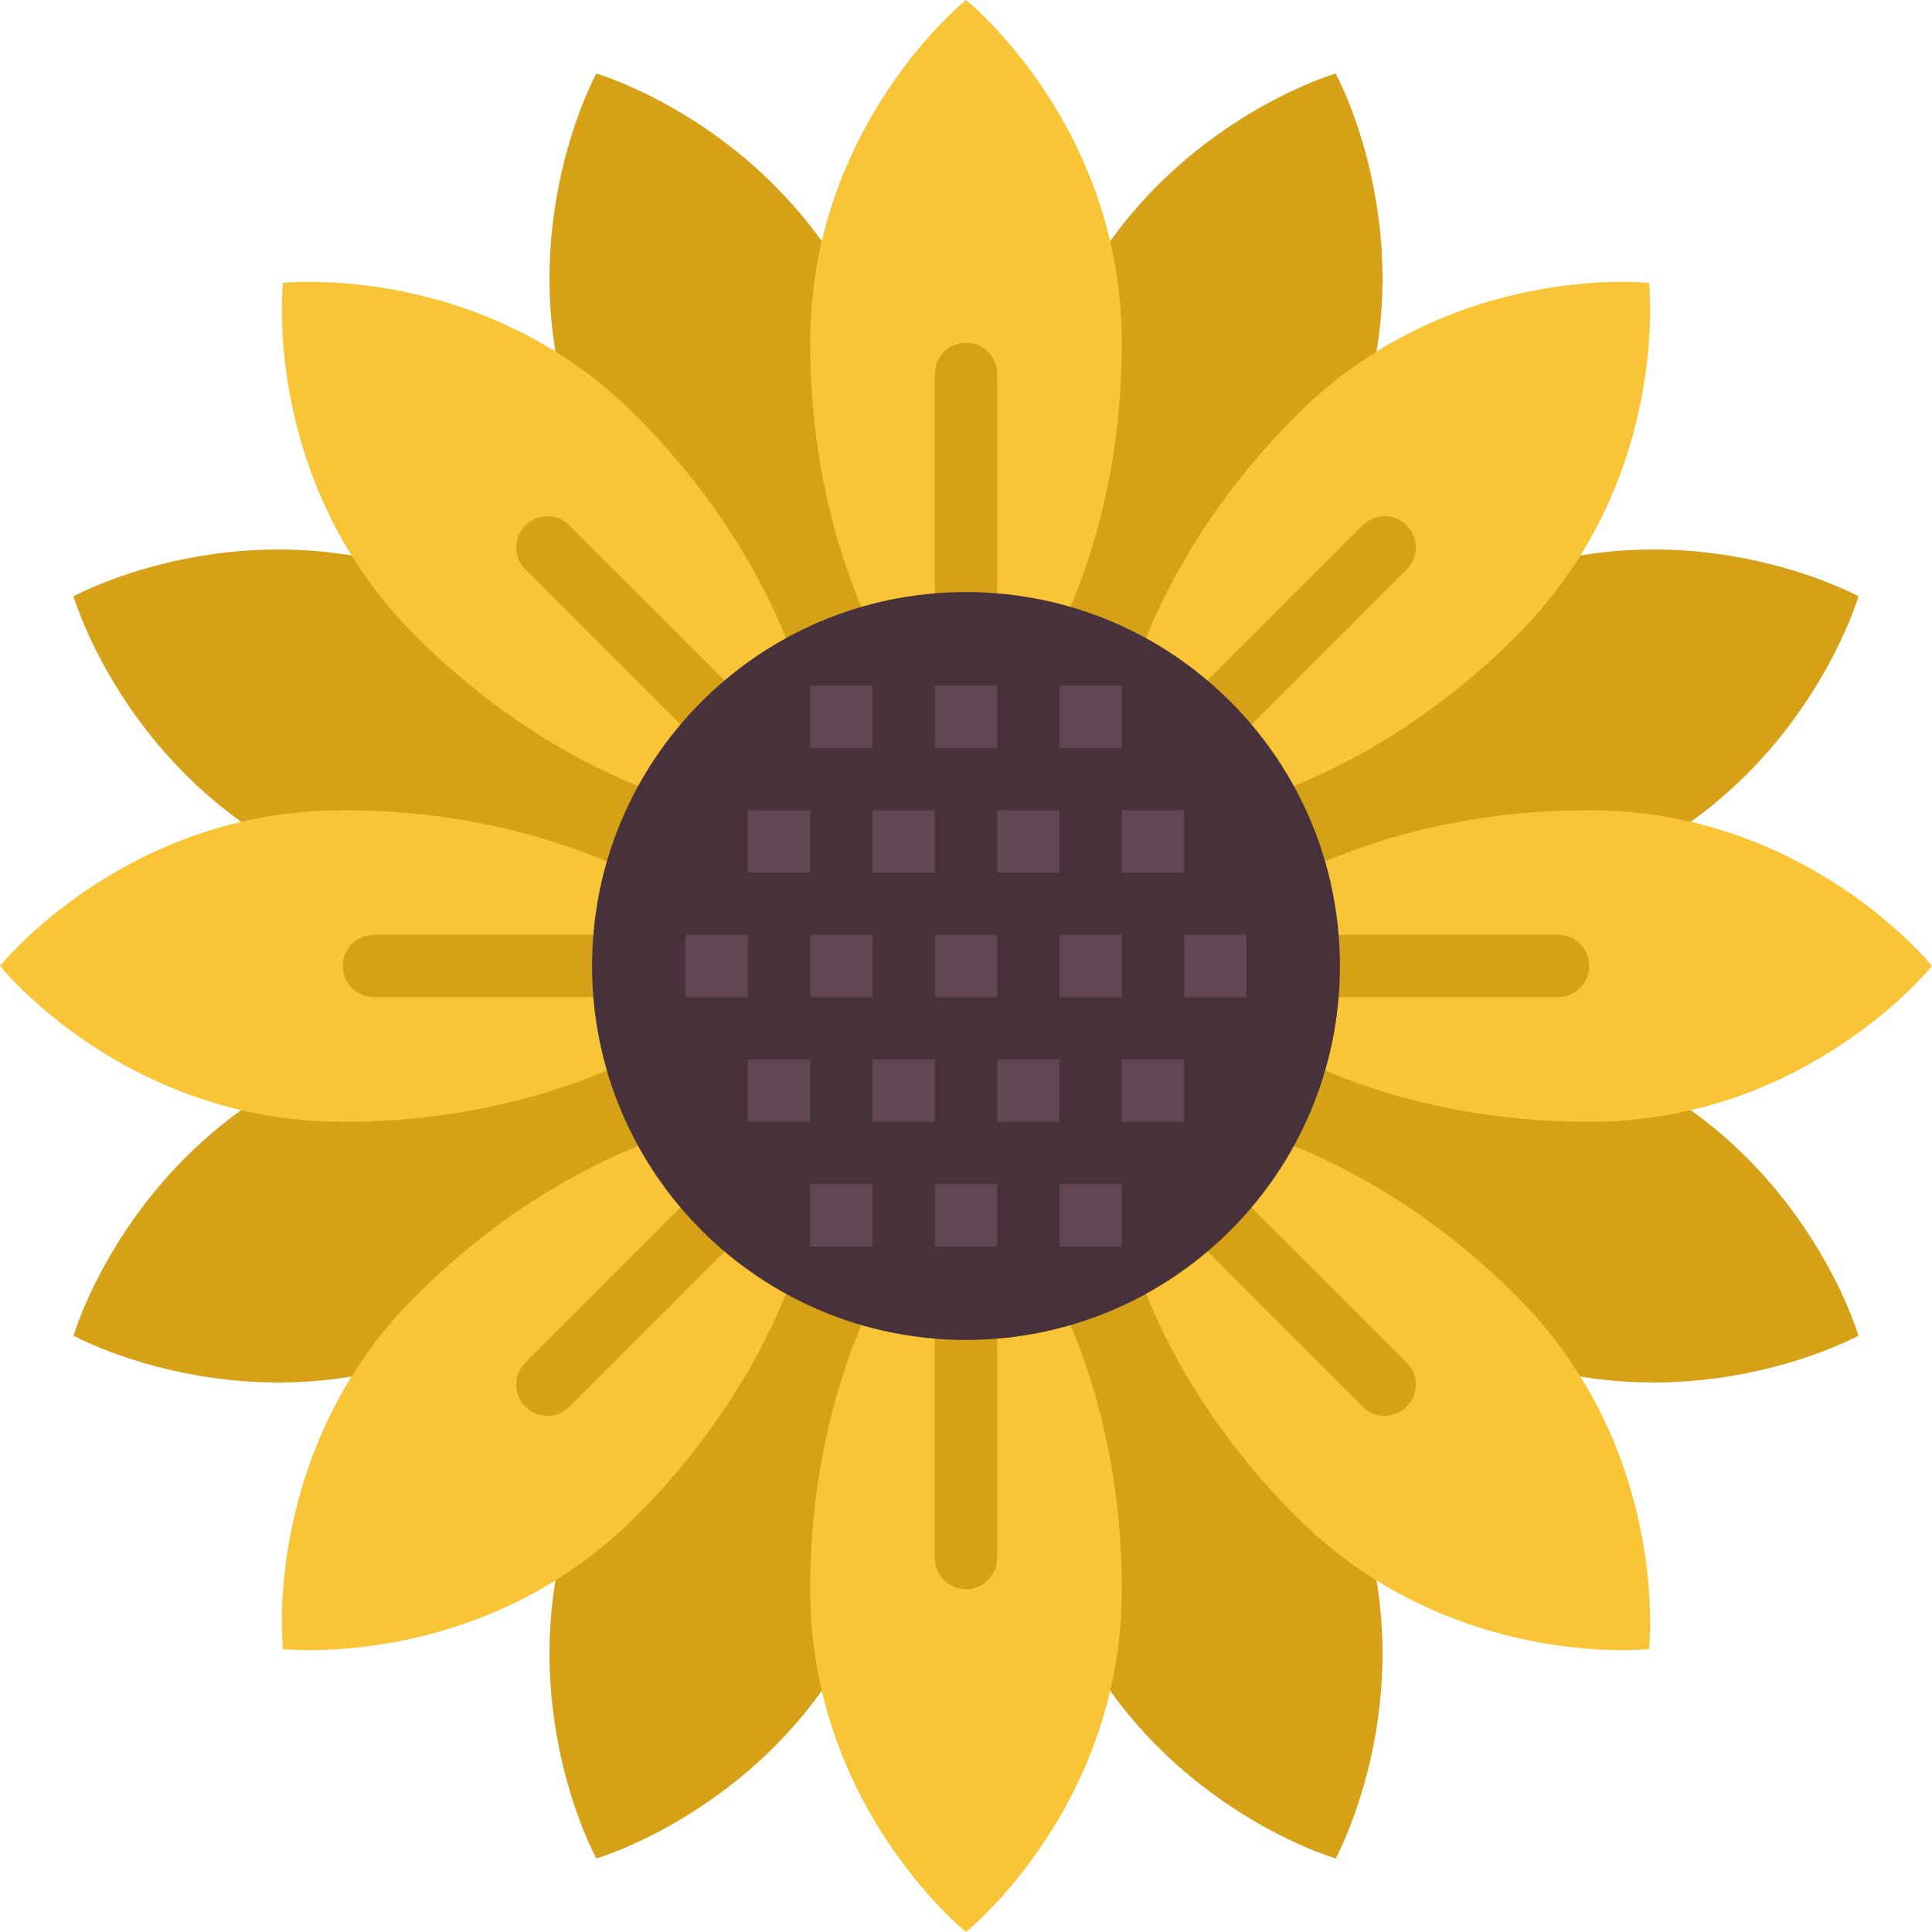
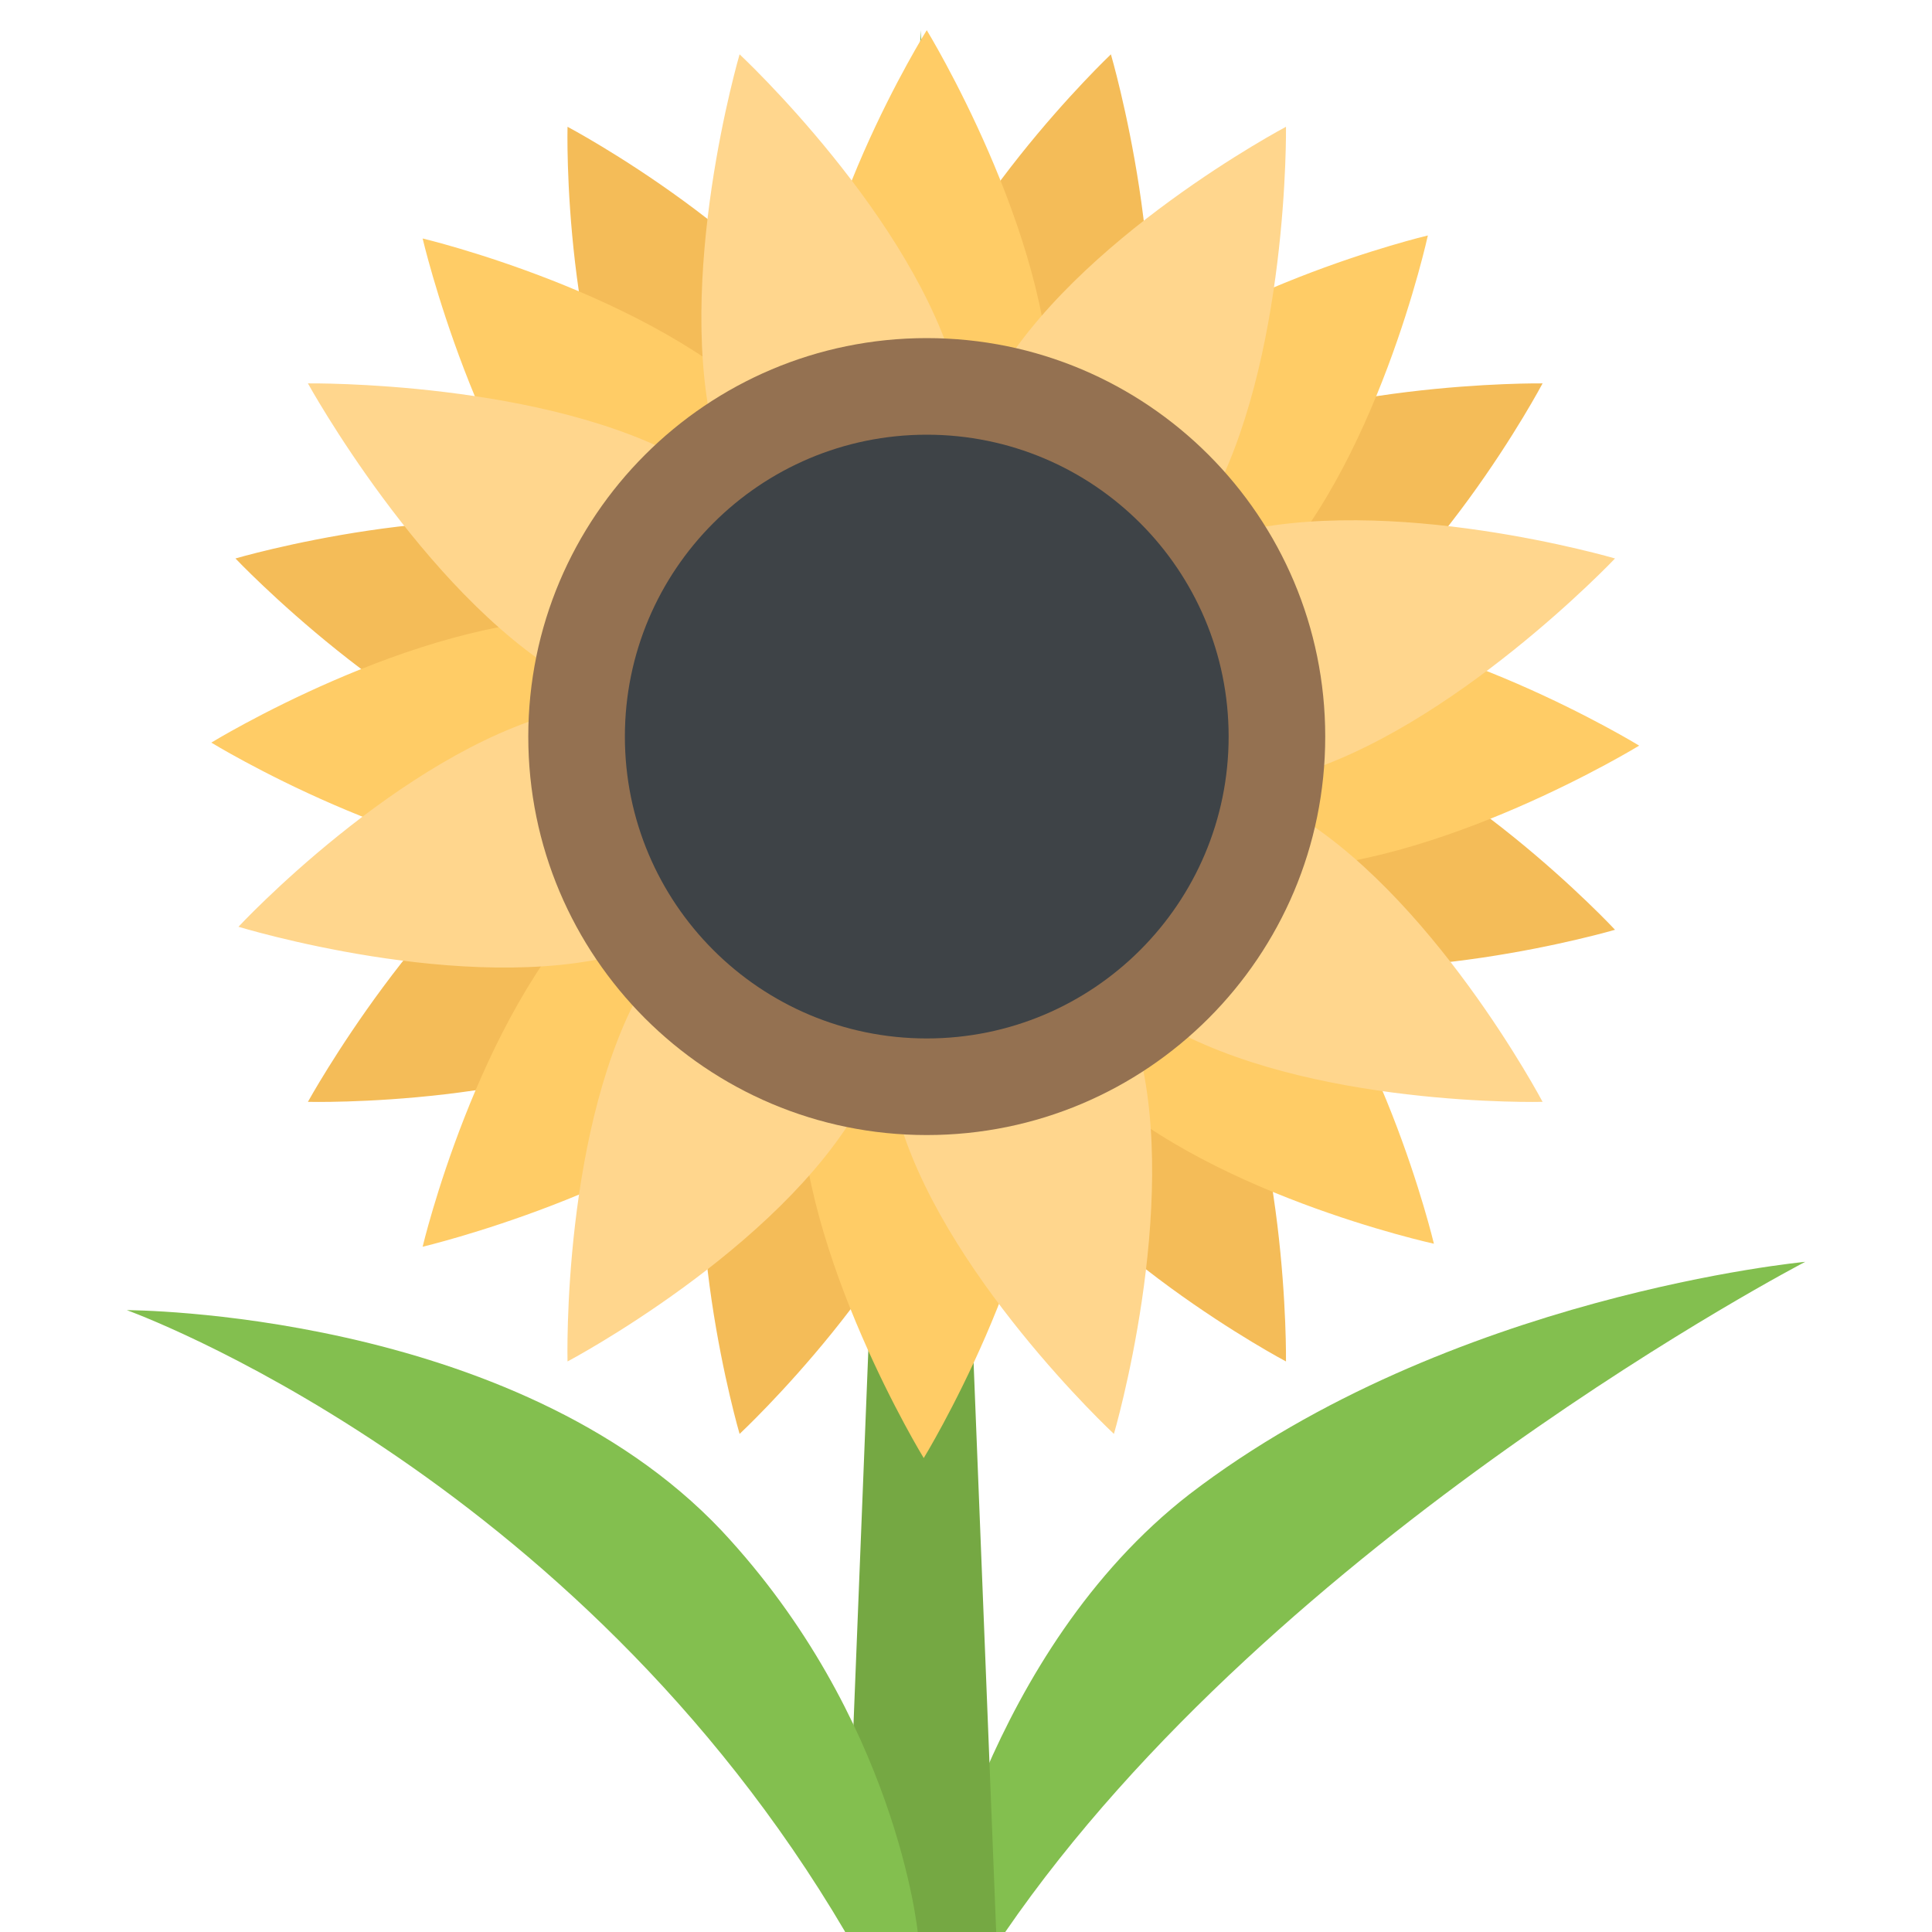
- <svg xmlns="http://www.w3.org/2000/svg" id="_-sunflower" viewBox="0 0 496 496">
-   <g>
-     <path d="M205.665,187.604s-34.419-20.38-55.849-72.117c-21.43-51.737,3.279-96.609,3.279-96.609,0,0,49.201,14.257,70.631,65.994,21.43,51.737,11.503,90.486,11.503,90.486l-29.564,12.246Z" fill="#d6a117" />
-     <path d="M175.358,235.229s-38.749,9.927-90.486-11.503c-51.737-21.43-65.994-70.631-65.994-70.631,0,0,44.871-24.709,96.609-3.279,51.737,21.43,72.117,55.849,72.117,55.849l-12.246,29.564Z" fill="#d6a117" />
-     <path d="M187.604,290.335s-20.38,34.419-72.117,55.849c-51.737,21.43-96.609-3.279-96.609-3.279,0,0,14.257-49.201,65.994-70.631s90.486-11.503,90.486-11.503l12.246,29.564Z" fill="#d6a117" />
-     <path d="M235.229,320.642s9.927,38.749-11.503,90.486c-21.43,51.737-70.631,65.994-70.631,65.994,0,0-24.709-44.871-3.279-96.609s55.849-72.117,55.849-72.117l29.564,12.246Z" fill="#d6a117" />
-     <path d="M290.335,308.396s34.419,20.38,55.849,72.117c21.43,51.737-3.279,96.609-3.279,96.609,0,0-49.201-14.257-70.631-65.994-21.43-51.737-11.503-90.486-11.503-90.486l29.564-12.246Z" fill="#d6a117" />
-     <path d="M320.642,260.771s38.749-9.927,90.486,11.503c51.737,21.43,65.994,70.631,65.994,70.631,0,0-44.871,24.709-96.609,3.279-51.737-21.43-72.117-55.849-72.117-55.849l12.246-29.564Z" fill="#d6a117" />
-     <path d="M308.396,205.665s20.38-34.419,72.117-55.849c51.737-21.43,96.609,3.279,96.609,3.279,0,0-14.257,49.201-65.994,70.631-51.737,21.43-90.486,11.503-90.486,11.503l-12.246-29.564Z" fill="#d6a117" />
-     <path d="M260.771,175.358s-9.927-38.749,11.503-90.486c21.43-51.737,70.631-65.994,70.631-65.994,0,0,24.709,44.871,3.279,96.609-21.43,51.737-55.849,72.117-55.849,72.117l-29.564-12.246Z" fill="#d6a117" />
+ <svg xmlns="http://www.w3.org/2000/svg" width="64" height="64" viewBox="0 0 64 64">
+   <path fill="#83bf4f" d="M39.4 49.5C32.7 54.7 30.9 64 30.9 64h2.4c9-13.1 26.5-22.2 26.5-22.2S48 42.9 39.4 49.5" />
+   <path fill="#75a843" d="M30.5 1L33 64h-5z" />
+   <path fill="#83bf4f" d="M23.9 50.7c5.8 6.2 6.5 13.3 6.5 13.3H28C19 48.7 4.2 43.4 4.2 43.4s12.8 0 19.7 7.3" />
+   <g fill="#f4bc58">
+     <path d="M42.8 23.6c-5.3-1.4-7.9-.2-8.5 2s1.1 4.6 6.4 6s12.8-.8 12.8-.8s-5.4-5.8-10.7-7.2m-24.3 2.1c5.3 1.4 7.9.2 8.5-2c.6-2.2-1.1-4.6-6.4-6c-5.3-1.4-12.8.8-12.8.8s5.4 5.7 10.7 7.2m11.2-13.2c-1.4 5.3-.2 7.9 2 8.5c2.2.6 4.6-1.1 6-6.4c1.3-5.3-.9-12.8-.9-12.8s-5.7 5.4-7.1 10.7m2 24.3c1.4-5.3.2-7.9-2-8.5c-2.2-.6-4.6 1.1-6 6.4c-1.4 5.3.8 12.8.8 12.8s5.8-5.4 7.2-10.7" />
+     <path d="M38.5 15.3c-4.8 2.7-5.7 5.5-4.6 7.4c1.1 2 4 2.5 8.7-.3c4.8-2.7 8.5-9.7 8.5-9.7s-7.8-.1-12.6 2.6M22.8 33.9c4.8-2.7 5.7-5.5 4.6-7.4c-1.1-2-4-2.5-8.7.3s-8.5 9.7-8.5 9.7s7.9.2 12.6-2.6m-1.4-17.1c2.7 4.8 5.5 5.7 7.4 4.6c2-1.1 2.5-4-.3-8.7c-2.7-4.8-9.7-8.5-9.7-8.5s-.2 7.8 2.6 12.6M40 32.5c-2.7-4.8-5.5-5.7-7.4-4.6c-2 1.1-2.5 4 .3 8.7c2.7 4.8 9.7 8.5 9.7 8.5s.1-7.9-2.6-12.6" />
  </g>
-   <g>
-     <path d="M232,176s-24-32-24-88c0-56,40-88,40-88,0,0,40,32,40,88s-24,88-24,88h-32Z" fill="#fac437" />
-     <path d="M185.775,208.402s-39.598-5.657-79.196-45.255c-39.598-39.598-33.941-90.51-33.941-90.51,0,0,50.912-5.657,90.51,33.941,39.598,39.598,45.255,79.196,45.255,79.196l-22.627,22.627Z" fill="#fac437" />
-     <path d="M176,264s-32,24-88,24c-56,0-88-40-88-40,0,0,32-40,88-40s88,24,88,24v32Z" fill="#fac437" />
-     <path d="M208.402,310.225s-5.657,39.598-45.255,79.196c-39.598,39.598-90.51,33.941-90.51,33.941,0,0-5.657-50.912,33.941-90.51,39.598-39.598,79.196-45.255,79.196-45.255l22.627,22.627Z" fill="#fac437" />
-     <path d="M264,320s24,32,24,88c0,56-40,88-40,88,0,0-40-32-40-88,0-56,24-88,24-88h32Z" fill="#fac437" />
-     <path d="M310.225,287.598s39.598,5.657,79.196,45.255c39.598,39.598,33.941,90.51,33.941,90.51,0,0-50.912,5.657-90.51-33.941-39.598-39.598-45.255-79.196-45.255-79.196l22.627-22.627Z" fill="#fac437" />
-     <path d="M320,232s32-24,88-24c56,0,88,40,88,40,0,0-32,40-88,40-56,0-88-24-88-24v-32Z" fill="#fac437" />
-     <path d="M287.598,185.775s5.657-39.598,45.255-79.196c39.598-39.598,90.51-33.941,90.51-33.941,0,0,5.657,50.912-33.941,90.51-39.598,39.598-79.196,45.255-79.196,45.255l-22.627-22.627Z" fill="#fac437" />
+   <g fill="#fc6">
+     <path d="M34.8 13.2c0 5.5-1.8 7.7-4.1 7.7s-4.1-2.2-4.1-7.7C26.5 7.7 30.7 1 30.7 1s4.1 6.7 4.1 12.2m-8.3 22.9c0-5.5 1.8-7.7 4.1-7.7s4.1 2.2 4.1 7.7s-4.1 12.2-4.1 12.2s-4.1-6.7-4.1-12.2m15.6-7.3c-5.5 0-7.7-1.8-7.7-4.1s2.2-4.1 7.7-4.1s12.2 4.1 12.2 4.1s-6.7 4.1-12.2 4.1m-22.9-8.3c5.5 0 7.7 1.8 7.7 4.1s-2.2 4.1-7.7 4.1S7 24.6 7 24.6s6.7-4.1 12.2-4.1" />
+     <path d="M41.7 19.4c-3.9 3.9-6.8 4.1-8.4 2.5s-1.4-4.5 2.5-8.4c3.9-3.9 11.5-5.7 11.5-5.7s-1.7 7.8-5.6 11.6m-22 10.4c3.9-3.9 6.8-4.1 8.4-2.5c1.6 1.6 1.4 4.5-2.5 8.4c-4 3.8-11.6 5.6-11.6 5.6s1.8-7.6 5.7-11.5m16.2 5.8c-3.9-3.9-4.1-6.8-2.5-8.4c1.6-1.6 4.5-1.4 8.4 2.5c3.9 3.9 5.7 11.5 5.7 11.5s-7.8-1.7-11.6-5.6m-10.4-22c3.9 3.9 4.1 6.8 2.5 8.4c-1.6 1.6-4.5 1.4-8.4-2.5C15.8 15.6 14 7.9 14 7.9s7.6 1.8 11.5 5.7" />
  </g>
-   <path d="M248,168c-4.418,0-8-3.582-8-8V96c0-4.418,3.582-8,8-8s8,3.582,8,8v64c0,4.418-3.582,8-8,8Z" fill="#d6a117" />
-   <path d="M191.431,191.431c-3.124,3.124-8.19,3.124-11.314,0l-45.255-45.255c-3.124-3.124-3.124-8.19,0-11.314,3.124-3.124,8.19-3.124,11.314,0l45.255,45.255c3.124,3.124,3.124,8.19,0,11.314Z" fill="#d6a117" />
-   <path d="M168,248c0,4.418-3.582,8-8,8H96c-4.418,0-8-3.582-8-8,0-4.418,3.582-8,8-8h64c4.418,0,8,3.582,8,8Z" fill="#d6a117" />
-   <path d="M191.431,304.569c3.124,3.124,3.124,8.19,0,11.314l-45.255,45.255c-3.124,3.124-8.19,3.124-11.314,0-3.124-3.124-3.124-8.19,0-11.314l45.255-45.255c3.124-3.124,8.19-3.124,11.314,0Z" fill="#d6a117" />
-   <path d="M248,328c4.418,0,8,3.582,8,8v64c0,4.418-3.582,8-8,8-4.418,0-8-3.582-8-8v-64c0-4.418,3.582-8,8-8Z" fill="#d6a117" />
-   <path d="M304.569,304.569c3.124-3.124,8.19-3.124,11.314,0l45.255,45.255c3.124,3.124,3.124,8.19,0,11.314-3.124,3.124-8.19,3.124-11.314,0l-45.255-45.255c-3.124-3.124-3.124-8.19,0-11.314Z" fill="#d6a117" />
-   <path d="M328,248c0-4.418,3.582-8,8-8h64c4.418,0,8,3.582,8,8,0,4.418-3.582,8-8,8h-64c-4.418,0-8-3.582-8-8Z" fill="#d6a117" />
-   <path d="M304.569,191.431c-3.124-3.124-3.124-8.19,0-11.314l45.255-45.255c3.124-3.124,8.19-3.124,11.314,0,3.124,3.124,3.124,8.19,0,11.314l-45.255,45.255c-3.124,3.124-8.19,3.124-11.314,0Z" fill="#d6a117" />
-   <circle cx="248" cy="248" r="96" fill="#47323b" />
-   <g>
-     <g>
-       <rect x="176" y="240" width="16" height="16" fill="#634653" />
-       <rect x="208" y="240" width="16" height="16" fill="#634653" />
-       <rect x="240" y="240" width="16" height="16" fill="#634653" />
-       <rect x="272" y="240" width="16" height="16" fill="#634653" />
-       <rect x="304" y="240" width="16" height="16" fill="#634653" />
-     </g>
-     <g>
-       <rect x="192" y="208" width="16" height="16" fill="#634653" />
-       <rect x="224" y="208" width="16" height="16" fill="#634653" />
-       <rect x="256" y="208" width="16" height="16" fill="#634653" />
-       <rect x="288" y="208" width="16" height="16" fill="#634653" />
-     </g>
-     <g>
-       <rect x="192" y="272" width="16" height="16" fill="#634653" />
-       <rect x="224" y="272" width="16" height="16" fill="#634653" />
-       <rect x="256" y="272" width="16" height="16" fill="#634653" />
-       <rect x="288" y="272" width="16" height="16" fill="#634653" />
-     </g>
-     <g>
-       <rect x="208" y="176" width="16" height="16" fill="#634653" />
-       <rect x="240" y="176" width="16" height="16" fill="#634653" />
-       <rect x="272" y="176" width="16" height="16" fill="#634653" />
-     </g>
-     <g>
-       <rect x="208" y="304" width="16" height="16" fill="#634653" />
-       <rect x="240" y="304" width="16" height="16" fill="#634653" />
-       <rect x="272" y="304" width="16" height="16" fill="#634653" />
-     </g>
+   <g fill="#ffd68d">
+     <path d="M31.7 12.5c1.4 5.3.2 7.9-2 8.5c-2.2.6-4.6-1.1-6-6.4c-1.4-5.3.8-12.8.8-12.8s5.8 5.4 7.2 10.7m-2 24.3c-1.4-5.3-.2-7.9 2-8.5s4.6 1.1 6 6.4c1.4 5.3-.8 12.8-.8 12.8s-5.8-5.4-7.2-10.7m13.1-11.1c-5.3 1.4-7.9.2-8.5-2c-.6-2.2 1.1-4.6 6.4-6c5.3-1.4 12.8.8 12.8.8s-5.4 5.7-10.7 7.2m-24.3-2.1c5.3-1.4 7.9-.2 8.5 2c.6 2.2-1.1 4.6-6.4 6c-5.2 1.4-12.7-.9-12.7-.9s5.3-5.7 10.6-7.1" />
+     <path d="M40 16.8c-2.7 4.8-5.5 5.7-7.4 4.6c-2-1.1-2.5-4 .3-8.7c2.7-4.8 9.7-8.5 9.7-8.5s.1 7.8-2.6 12.6M21.4 32.5c2.7-4.8 5.5-5.7 7.4-4.6c2 1.1 2.5 4-.3 8.7c-2.7 4.8-9.7 8.5-9.7 8.5s-.2-7.9 2.6-12.6m17.1 1.4c-4.8-2.7-5.8-5.5-4.6-7.4s4-2.5 8.7.3c4.8 2.7 8.5 9.7 8.5 9.7s-7.8.2-12.6-2.6M22.8 15.3c4.8 2.7 5.7 5.5 4.6 7.4c-1.1 2-4 2.5-8.7-.3s-8.5-9.7-8.5-9.7s7.9-.1 12.6 2.6" />
  </g>
+   <circle cx="30.7" cy="24.4" r="13.2" fill="#947151" />
+   <circle cx="30.7" cy="24.4" r="10" fill="#3e4347" />
</svg>
